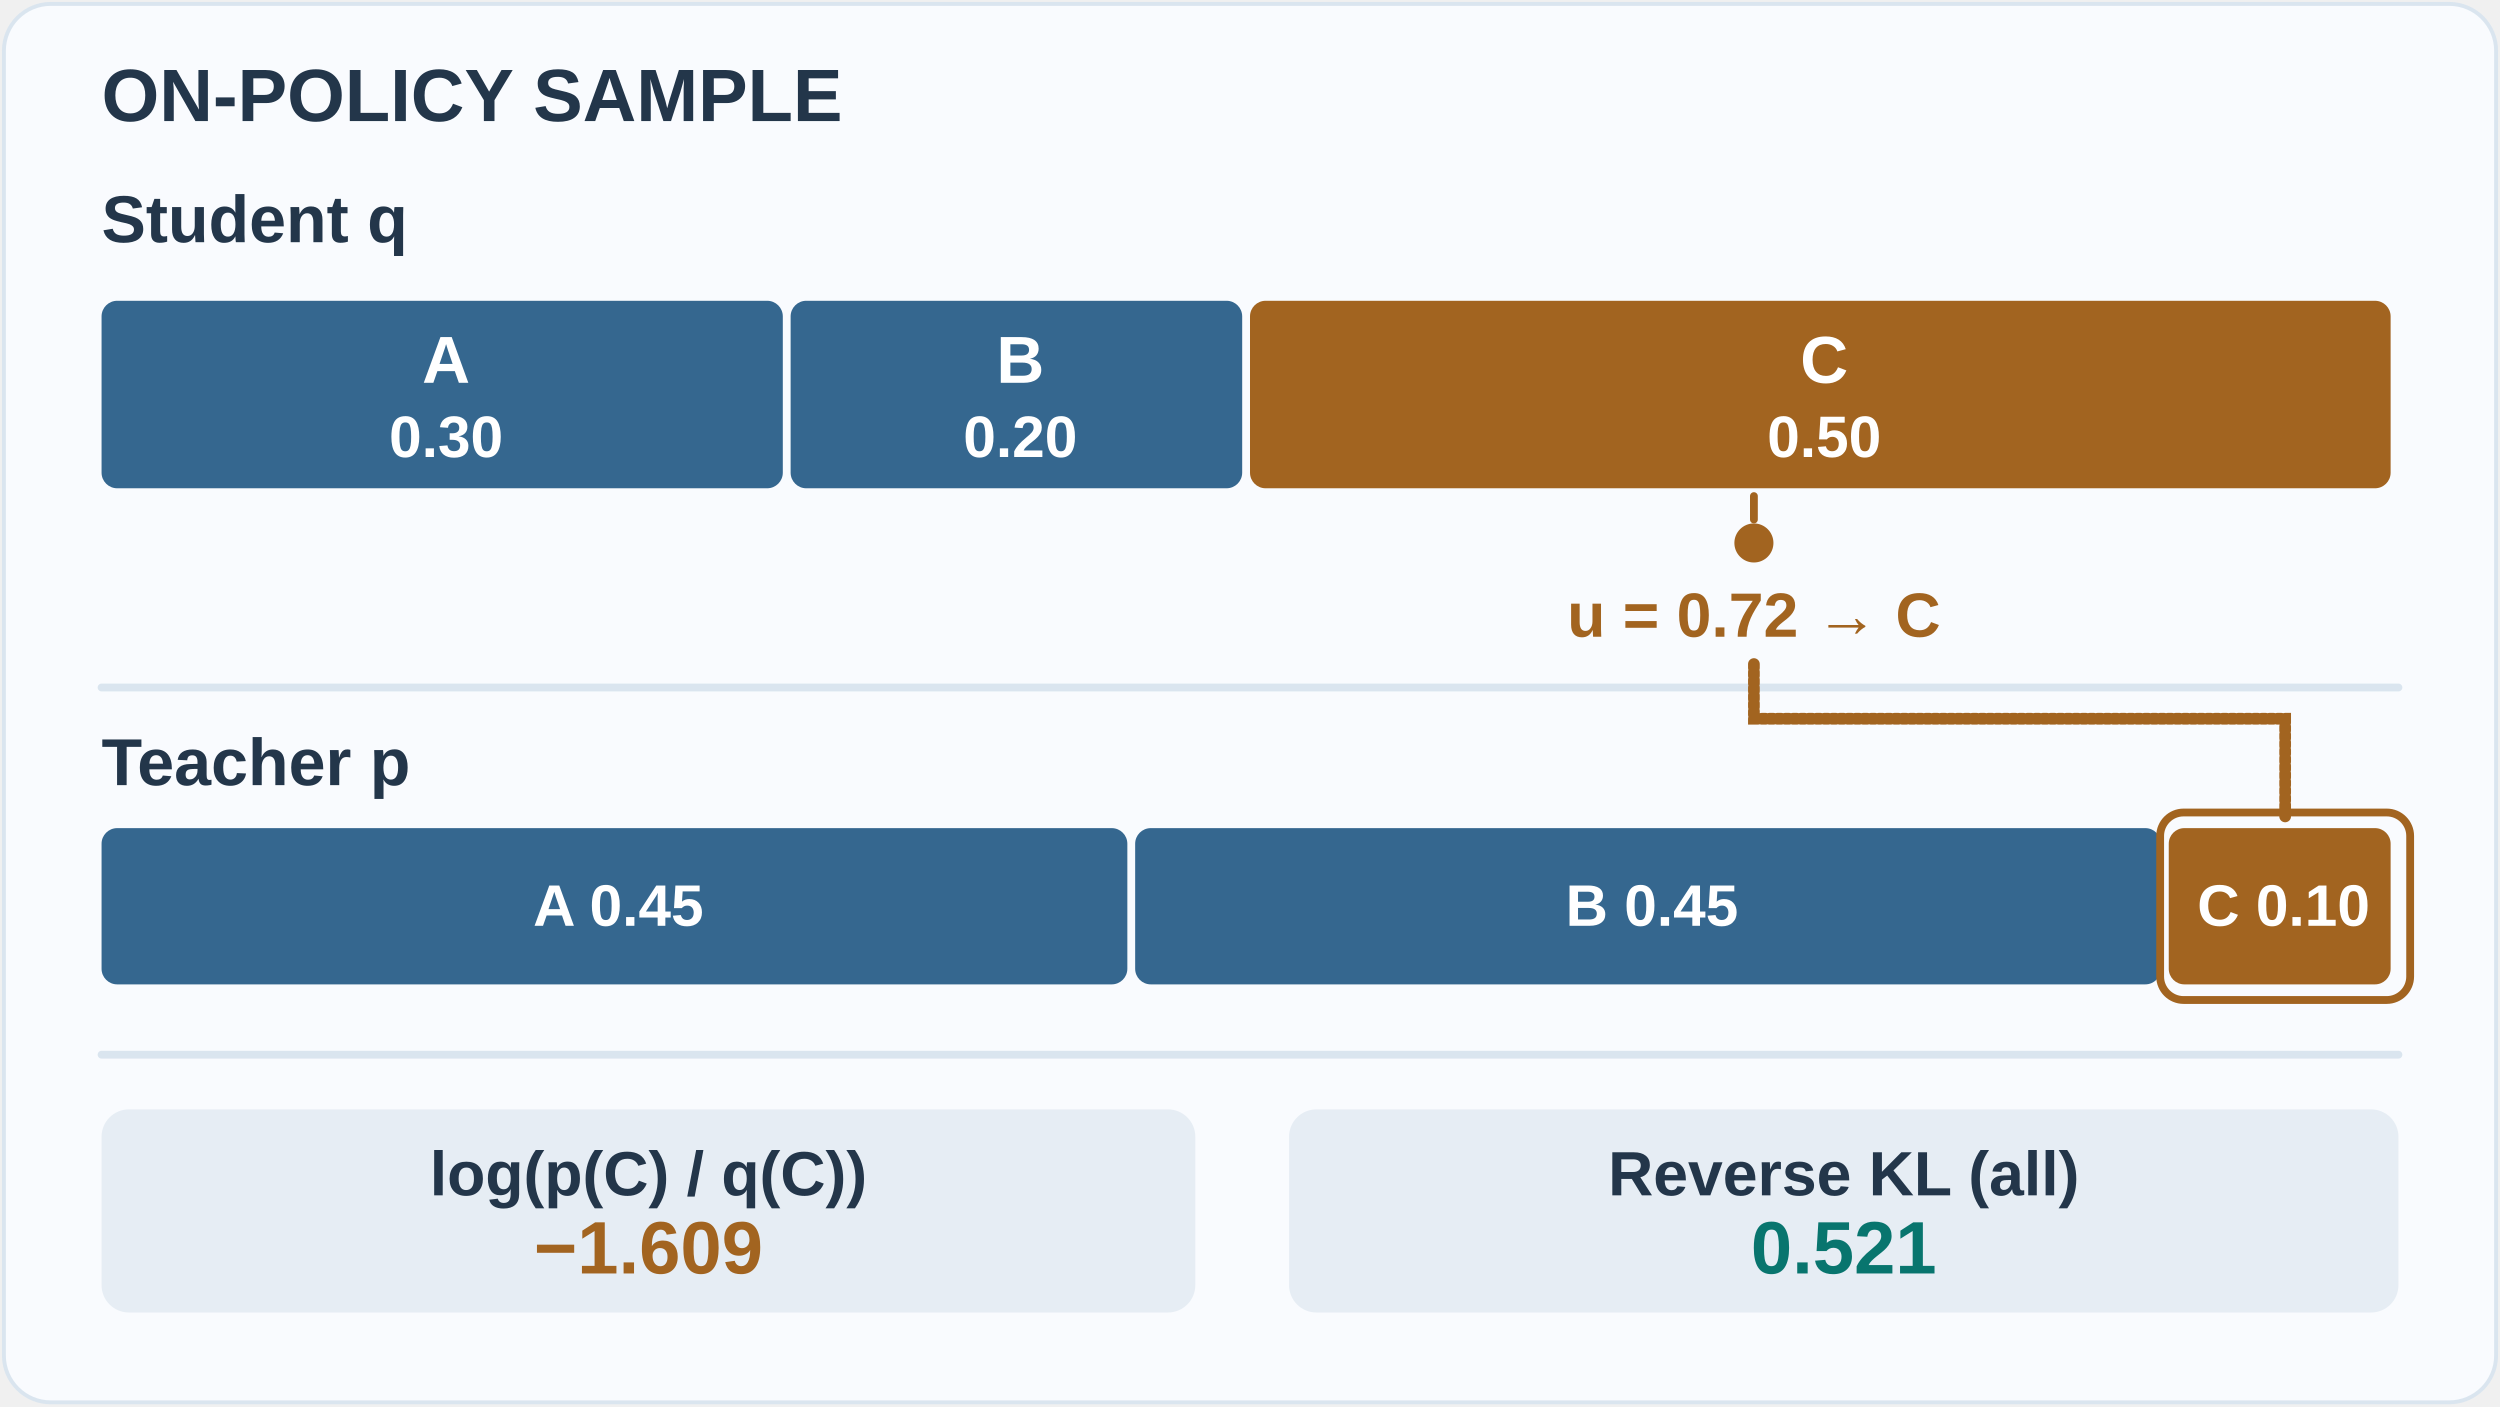
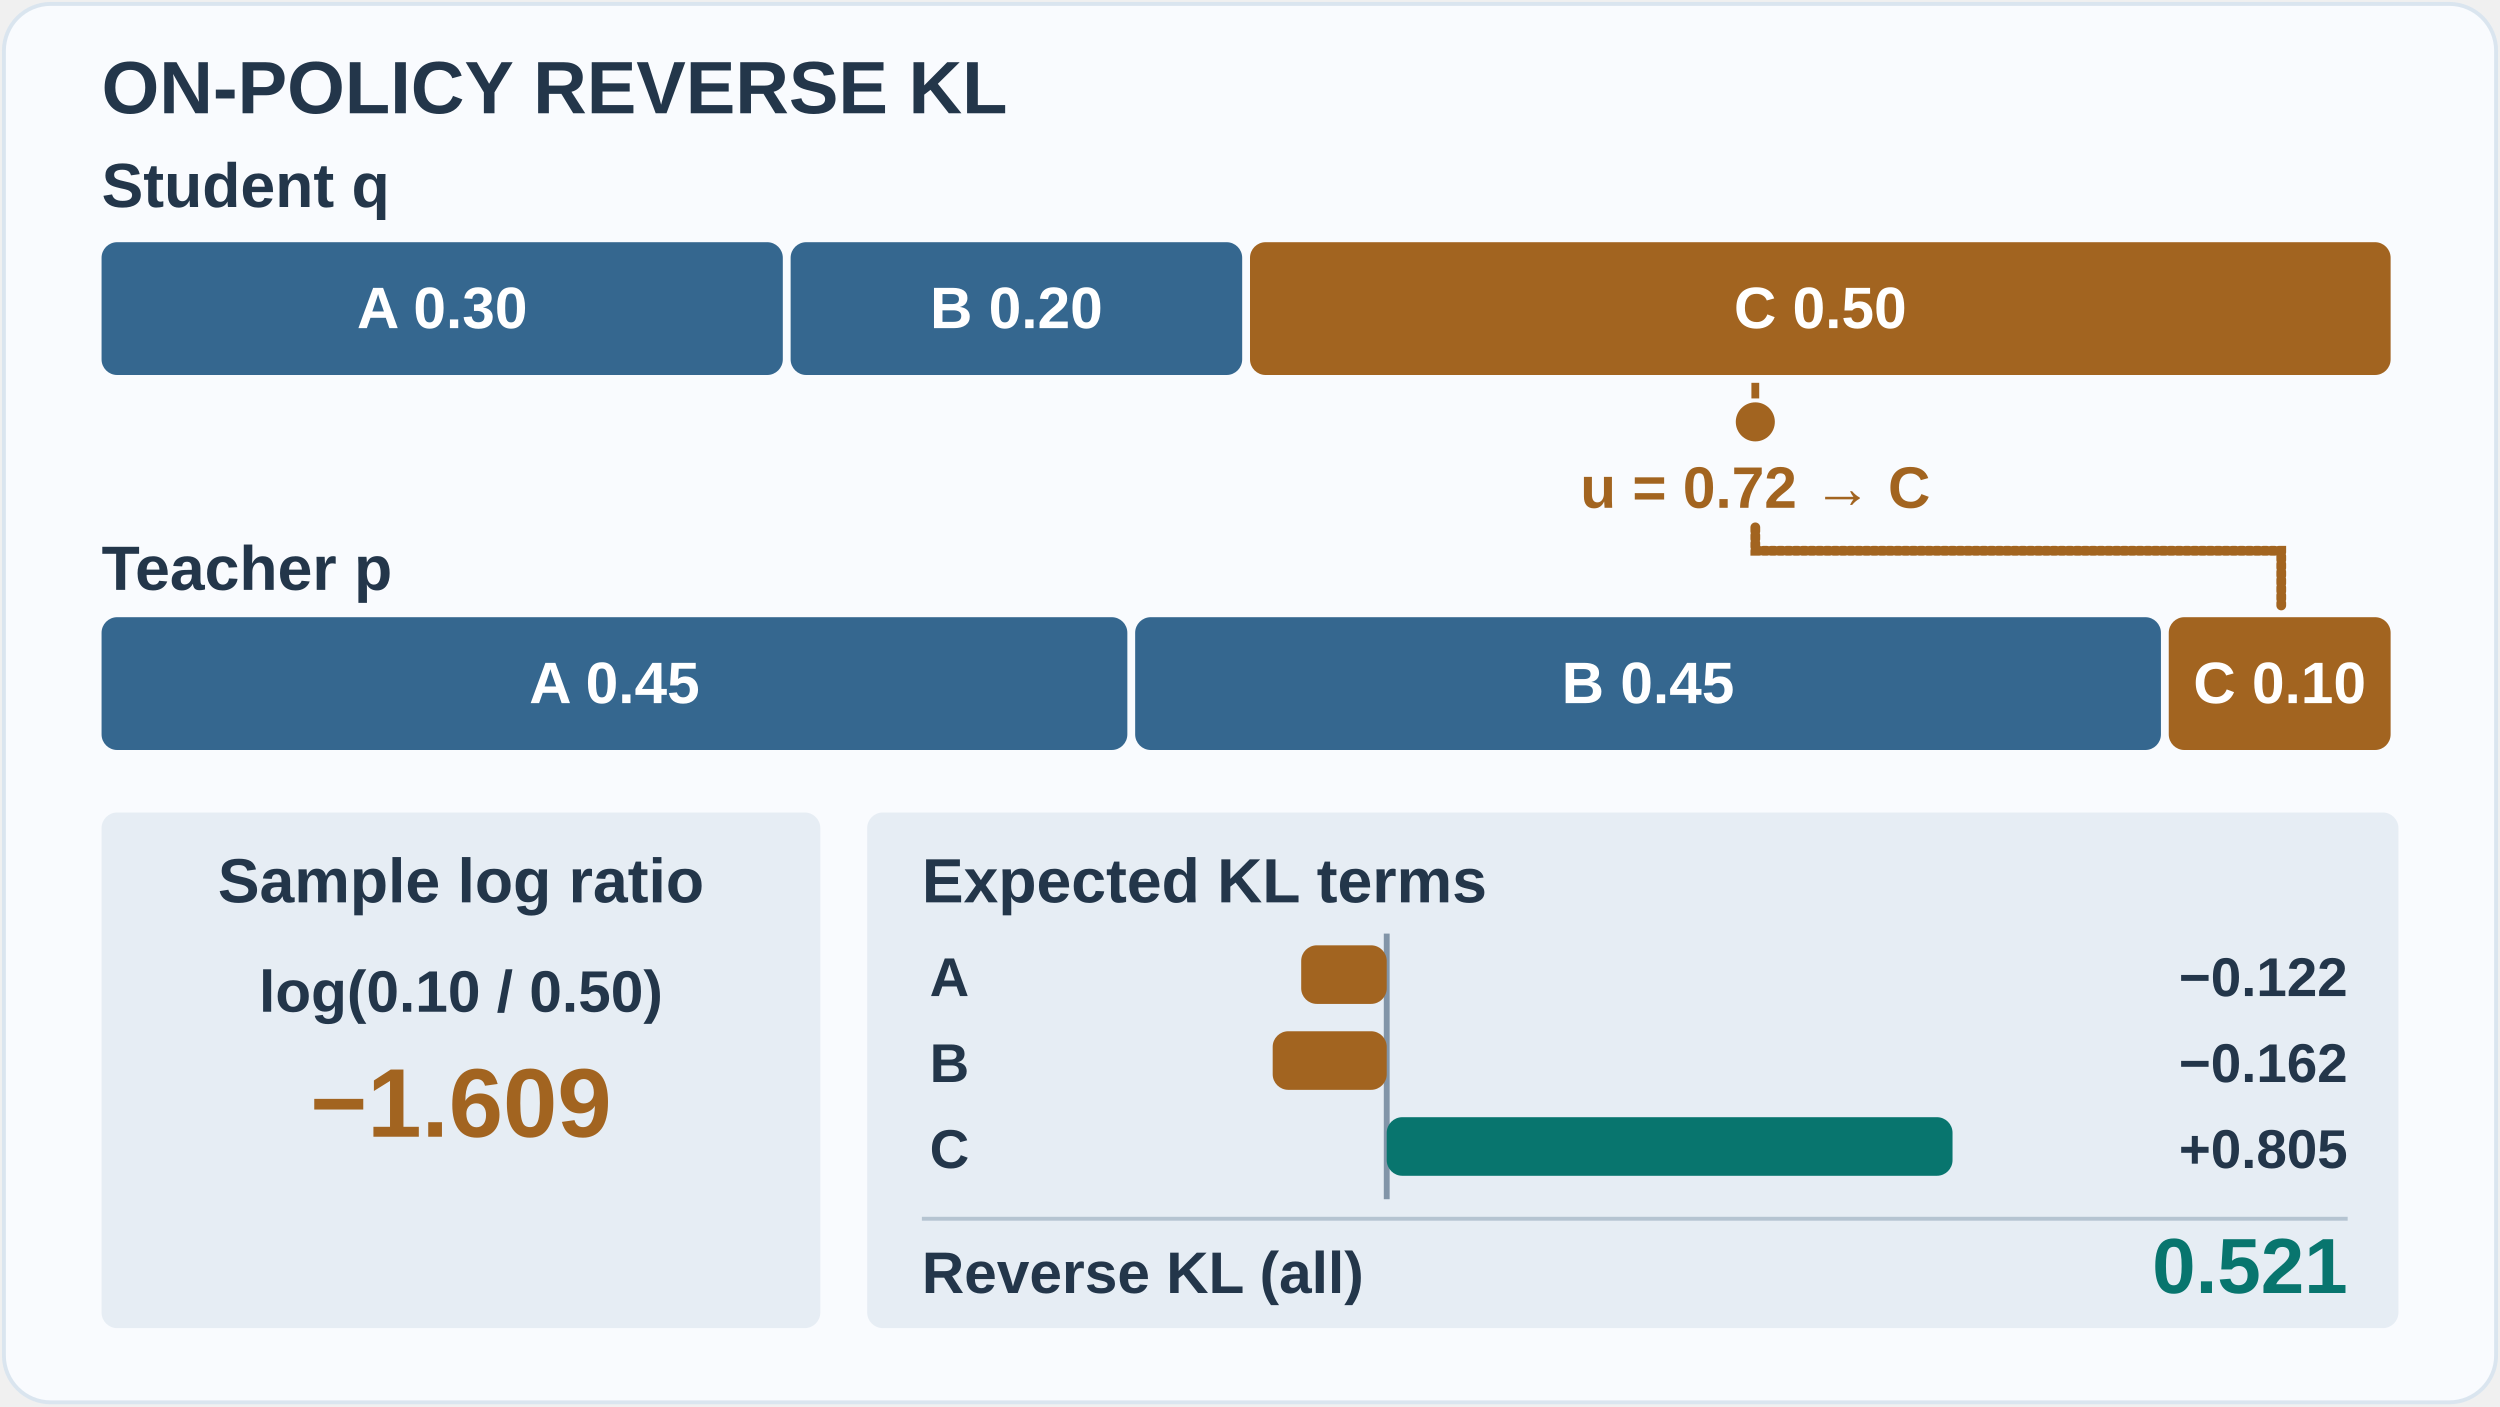
<svg xmlns="http://www.w3.org/2000/svg" width="640" height="360" viewBox="0 0 640 360" role="img" aria-labelledby="title desc">
  <rect x="1" y="1" width="638" height="358" rx="12" fill="#f9fbfe" stroke="#dae5ef" />
  <g font-family="Arial,Helvetica,sans-serif" font-weight="600">
-     <text x="26" y="31" font-size="19" fill="#23364a" text-anchor="start">ON-POLICY SAMPLE</text>
-     <text x="26" y="62" font-size="17" fill="#23364a" text-anchor="start">Student q</text>
-     <rect x="26" y="77" width="174.4" height="48" rx="4" fill="#35678f" stroke="none" />
-     <text x="114.2" y="98" font-size="17" fill="white" text-anchor="middle">A</text>
-     <text x="114.2" y="117" font-size="15" fill="white" text-anchor="middle">0.30</text>
-     <rect x="202.4" y="77" width="115.6" height="48" rx="4" fill="#35678f" stroke="none" />
-     <text x="261.2" y="98" font-size="17" fill="white" text-anchor="middle">B</text>
-     <text x="261.2" y="117" font-size="15" fill="white" text-anchor="middle">0.20</text>
-     <rect x="320" y="77" width="292" height="48" rx="4" fill="#a26420" stroke="none" />
-     <text x="467" y="98" font-size="17" fill="white" text-anchor="middle">C</text>
-     <text x="467" y="117" font-size="15" fill="white" text-anchor="middle">0.50</text>
+     <text x="26" y="29" font-size="19" fill="#23364a" text-anchor="start">ON-POLICY REVERSE KL</text>
+     <text x="26" y="53" font-size="16" fill="#23364a" text-anchor="start">Student q</text>
+     <rect x="26" y="62" width="174.4" height="34" rx="4" fill="#35678f" />
+     <text x="113.2" y="84" font-size="15" fill="white" text-anchor="middle">A 0.30</text>
+     <rect x="202.4" y="62" width="115.6" height="34" rx="4" fill="#35678f" />
+     <text x="260.2" y="84" font-size="15" fill="white" text-anchor="middle">B 0.20</text>
+     <rect x="320" y="62" width="292" height="34" rx="4" fill="#a26420">
+       <animate attributeName="fill" values="#35678f;#35678f;#a26420;#a26420" keyTimes="0;0.25;0.26;1" dur="12s" repeatCount="indefinite" calcMode="discrete" />
+     </rect>
+     <text x="466" y="84" font-size="15" fill="white" text-anchor="middle">C 0.50</text>
    <g opacity="1">
-       <animate attributeName="opacity" values="0;1;1;1" keyTimes="0;0.05;0.1;1" dur="12s" repeatCount="indefinite" calcMode="linear" />
-       <circle cx="449" cy="139" r="5" fill="#a26420">
-         <animate attributeName="cx" values="26;26;449;449" keyTimes="0;0.05;0.24;1" dur="12s" repeatCount="indefinite" calcMode="linear" />
+       <animate attributeName="opacity" values="0;0;1;1" keyTimes="0;0.04;0.08;1" dur="12s" repeatCount="indefinite" calcMode="linear" />
+       <circle cx="449.36" cy="108" r="5" fill="#a26420">
+         <animate attributeName="cx" values="26;26;449.36;449.36" keyTimes="0;0.05;0.24;1" dur="12s" repeatCount="indefinite" calcMode="linear" />
      </circle>
    </g>
    <g opacity="1">
-       <animate attributeName="opacity" values="0;0;1;1" keyTimes="0;0.25;0.29;1" dur="12s" repeatCount="indefinite" calcMode="linear" />
-       <path d="M449 127V133" fill="none" stroke="#a26420" stroke-width="2" stroke-linecap="round" />
-       <text x="449" y="163" font-size="16" fill="#a26420" text-anchor="middle">u = 0.72 → C</text>
+       <animate attributeName="opacity" values="0;0;1;1" keyTimes="0;0.25;0.28;1" dur="12s" repeatCount="indefinite" calcMode="linear" />
+       <path d="M449.36 98V102" stroke="#a26420" stroke-width="2" />
+       <text x="449.36" y="130" font-size="15" fill="#a26420" text-anchor="middle">u = 0.72 → C</text>
    </g>
-     <path d="M26 176H614" fill="none" stroke="#dae5ef" stroke-width="2" stroke-linecap="round" />
-     <text x="26" y="201" font-size="17" fill="#23364a" text-anchor="start">Teacher p</text>
-     <rect x="26" y="212" width="262.6" height="40" rx="4" fill="#35678f" stroke="none" />
-     <text x="158.3" y="237" font-size="15" fill="white" text-anchor="middle">A 0.45</text>
-     <rect x="290.6" y="212" width="262.6" height="40" rx="4" fill="#35678f" stroke="none" />
-     <text x="422.9" y="237" font-size="15" fill="white" text-anchor="middle">B 0.45</text>
-     <rect x="555.2" y="212" width="56.8" height="40" rx="4" fill="#a26420" stroke="none" />
-     <text x="584.6" y="237" font-size="15" fill="white" text-anchor="middle">C 0.10</text>
+     <text x="26" y="151" font-size="16" fill="#23364a" text-anchor="start">Teacher p</text>
+     <rect x="26" y="158" width="262.6" height="34" rx="4" fill="#35678f" />
+     <text x="157.3" y="180" font-size="15" fill="white" text-anchor="middle">A 0.45</text>
+     <rect x="290.6" y="158" width="262.6" height="34" rx="4" fill="#35678f" />
+     <text x="421.9" y="180" font-size="15" fill="white" text-anchor="middle">B 0.45</text>
+     <rect x="555.2" y="158" width="56.8" height="34" rx="4" fill="#a26420">
+       <animate attributeName="fill" values="#35678f;#35678f;#a26420;#a26420" keyTimes="0;0.45;0.46;1" dur="12s" repeatCount="indefinite" calcMode="discrete" />
+     </rect>
+     <text x="583.6" y="180" font-size="15" fill="white" text-anchor="middle">C 0.10</text>
    <g opacity="1">
-       <animate attributeName="opacity" values="0;0;1;1" keyTimes="0;0.29;0.33;1" dur="12s" repeatCount="indefinite" calcMode="linear" />
-       <path d="M449 170V184H585V209" fill="none" stroke="#a26420" stroke-width="3" stroke-linecap="round" pathLength="1" stroke-dasharray="1" stroke-dashoffset="0">
-         <animate attributeName="stroke-dashoffset" values="1;1;0;0" keyTimes="0;0.3;0.48;1" dur="12s" repeatCount="indefinite" calcMode="linear" />
+       <animate attributeName="opacity" values="0;0;1;1" keyTimes="0;0.29;0.32;1" dur="12s" repeatCount="indefinite" calcMode="linear" />
+       <path d="M449.36 135V141H584V155" fill="none" stroke="#a26420" stroke-width="2.5" stroke-linecap="round" pathLength="1" stroke-dasharray="1" stroke-dashoffset="0">
+         <animate attributeName="stroke-dashoffset" values="1;1;0;0" keyTimes="0;0.3;0.46;1" dur="12s" repeatCount="indefinite" calcMode="linear" />
      </path>
-       <rect x="553" y="208" width="64" height="48" rx="6" fill="none" stroke="#a26420" stroke-width="2" />
    </g>
-     <path d="M26 270H614" fill="none" stroke="#dae5ef" stroke-width="2" stroke-linecap="round" />
+     <rect x="26" y="208" width="184" height="132" rx="4" fill="#e6edf4" />
+     <rect x="222" y="208" width="392" height="132" rx="4" fill="#e6edf4" />
    <g opacity="1">
-       <animate attributeName="opacity" values="0;0;1;1" keyTimes="0;0.57;0.61;1" dur="12s" repeatCount="indefinite" calcMode="linear" />
-       <rect x="26" y="284" width="280" height="52" rx="7" fill="#e6edf4" stroke="none" />
-       <text x="166" y="306" font-size="16" fill="#23364a" text-anchor="middle">log(p(C) / q(C))</text>
-       <text x="166" y="326" font-size="19" fill="#a26420" text-anchor="middle">−1.609</text>
-       <rect x="330" y="284" width="284" height="52" rx="7" fill="#e6edf4" stroke="none" />
-       <text x="472" y="306" font-size="16" fill="#23364a" text-anchor="middle">Reverse KL (all)</text>
-       <text x="472" y="326" font-size="19" fill="#08756e" text-anchor="middle">0.521</text>
+       <animate attributeName="opacity" values="0;0;1;1" keyTimes="0;0.48;0.52;1" dur="12s" repeatCount="indefinite" calcMode="linear" />
+       <text x="118" y="231" font-size="16" fill="#23364a" text-anchor="middle">Sample log ratio</text>
+       <text x="118" y="259" font-size="15" fill="#23364a" text-anchor="middle">log(0.10 / 0.50)</text>
+       <text x="118" y="291" font-size="25" fill="#a26420" text-anchor="middle">−1.609</text>
+     </g>
+     <text x="236" y="231" font-size="16" fill="#23364a" text-anchor="start">Expected KL terms</text>
+     <path d="M355 239V307" stroke="#8295a8" stroke-width="1.5" />
+     <text x="238" y="255" font-size="14" fill="#23364a" text-anchor="start">A</text>
+     <rect x="333.105" y="242" width="21.895" height="15" rx="4" fill="#a26420">
+       <animate attributeName="width" values="0;0;21.895;21.895" keyTimes="0;0.54;0.6;1" dur="12s" repeatCount="indefinite" calcMode="linear" />
+       <animate attributeName="x" values="355;355;333.105;333.105" keyTimes="0;0.54;0.6;1" dur="12s" repeatCount="indefinite" calcMode="linear" />
+     </rect>
+     <g opacity="1">
+       <animate attributeName="opacity" values="0;0;1;1" keyTimes="0;0.6;0.625;1" dur="12s" repeatCount="indefinite" calcMode="linear" />
+       <text x="601" y="255" font-size="14" fill="#23364a" text-anchor="end">−0.122</text>
+     </g>
+     <text x="238" y="277" font-size="14" fill="#23364a" text-anchor="start">B</text>
+     <rect x="325.807" y="264" width="29.193" height="15" rx="4" fill="#a26420">
+       <animate attributeName="width" values="0;0;29.193;29.193" keyTimes="0;0.61;0.67;1" dur="12s" repeatCount="indefinite" calcMode="linear" />
+       <animate attributeName="x" values="355;355;325.807;325.807" keyTimes="0;0.61;0.67;1" dur="12s" repeatCount="indefinite" calcMode="linear" />
+     </rect>
+     <g opacity="1">
+       <animate attributeName="opacity" values="0;0;1;1" keyTimes="0;0.67;0.695;1" dur="12s" repeatCount="indefinite" calcMode="linear" />
+       <text x="601" y="277" font-size="14" fill="#23364a" text-anchor="end">−0.162</text>
+     </g>
+     <text x="238" y="299" font-size="14" fill="#23364a" text-anchor="start">C</text>
+     <rect x="355" y="286" width="144.849" height="15" rx="4" fill="#08756e">
+       <animate attributeName="width" values="0;0;144.849;144.849" keyTimes="0;0.68;0.74;1" dur="12s" repeatCount="indefinite" calcMode="linear" />
+     </rect>
+     <g opacity="1">
+       <animate attributeName="opacity" values="0;0;1;1" keyTimes="0;0.74;0.765;1" dur="12s" repeatCount="indefinite" calcMode="linear" />
+       <text x="601" y="299" font-size="14" fill="#23364a" text-anchor="end">+0.805</text>
+     </g>
+     <g opacity="1">
+       <animate attributeName="opacity" values="0;0;1;1" keyTimes="0;0.77;0.81;1" dur="12s" repeatCount="indefinite" calcMode="linear" />
+       <path d="M236 312H601" stroke="#b5c4d1" />
+       <text x="236" y="331" font-size="15" fill="#23364a" text-anchor="start">Reverse KL (all)</text>
+       <text x="601" y="331" font-size="20" fill="#08756e" text-anchor="end">0.521</text>
    </g>
  </g>
</svg>
